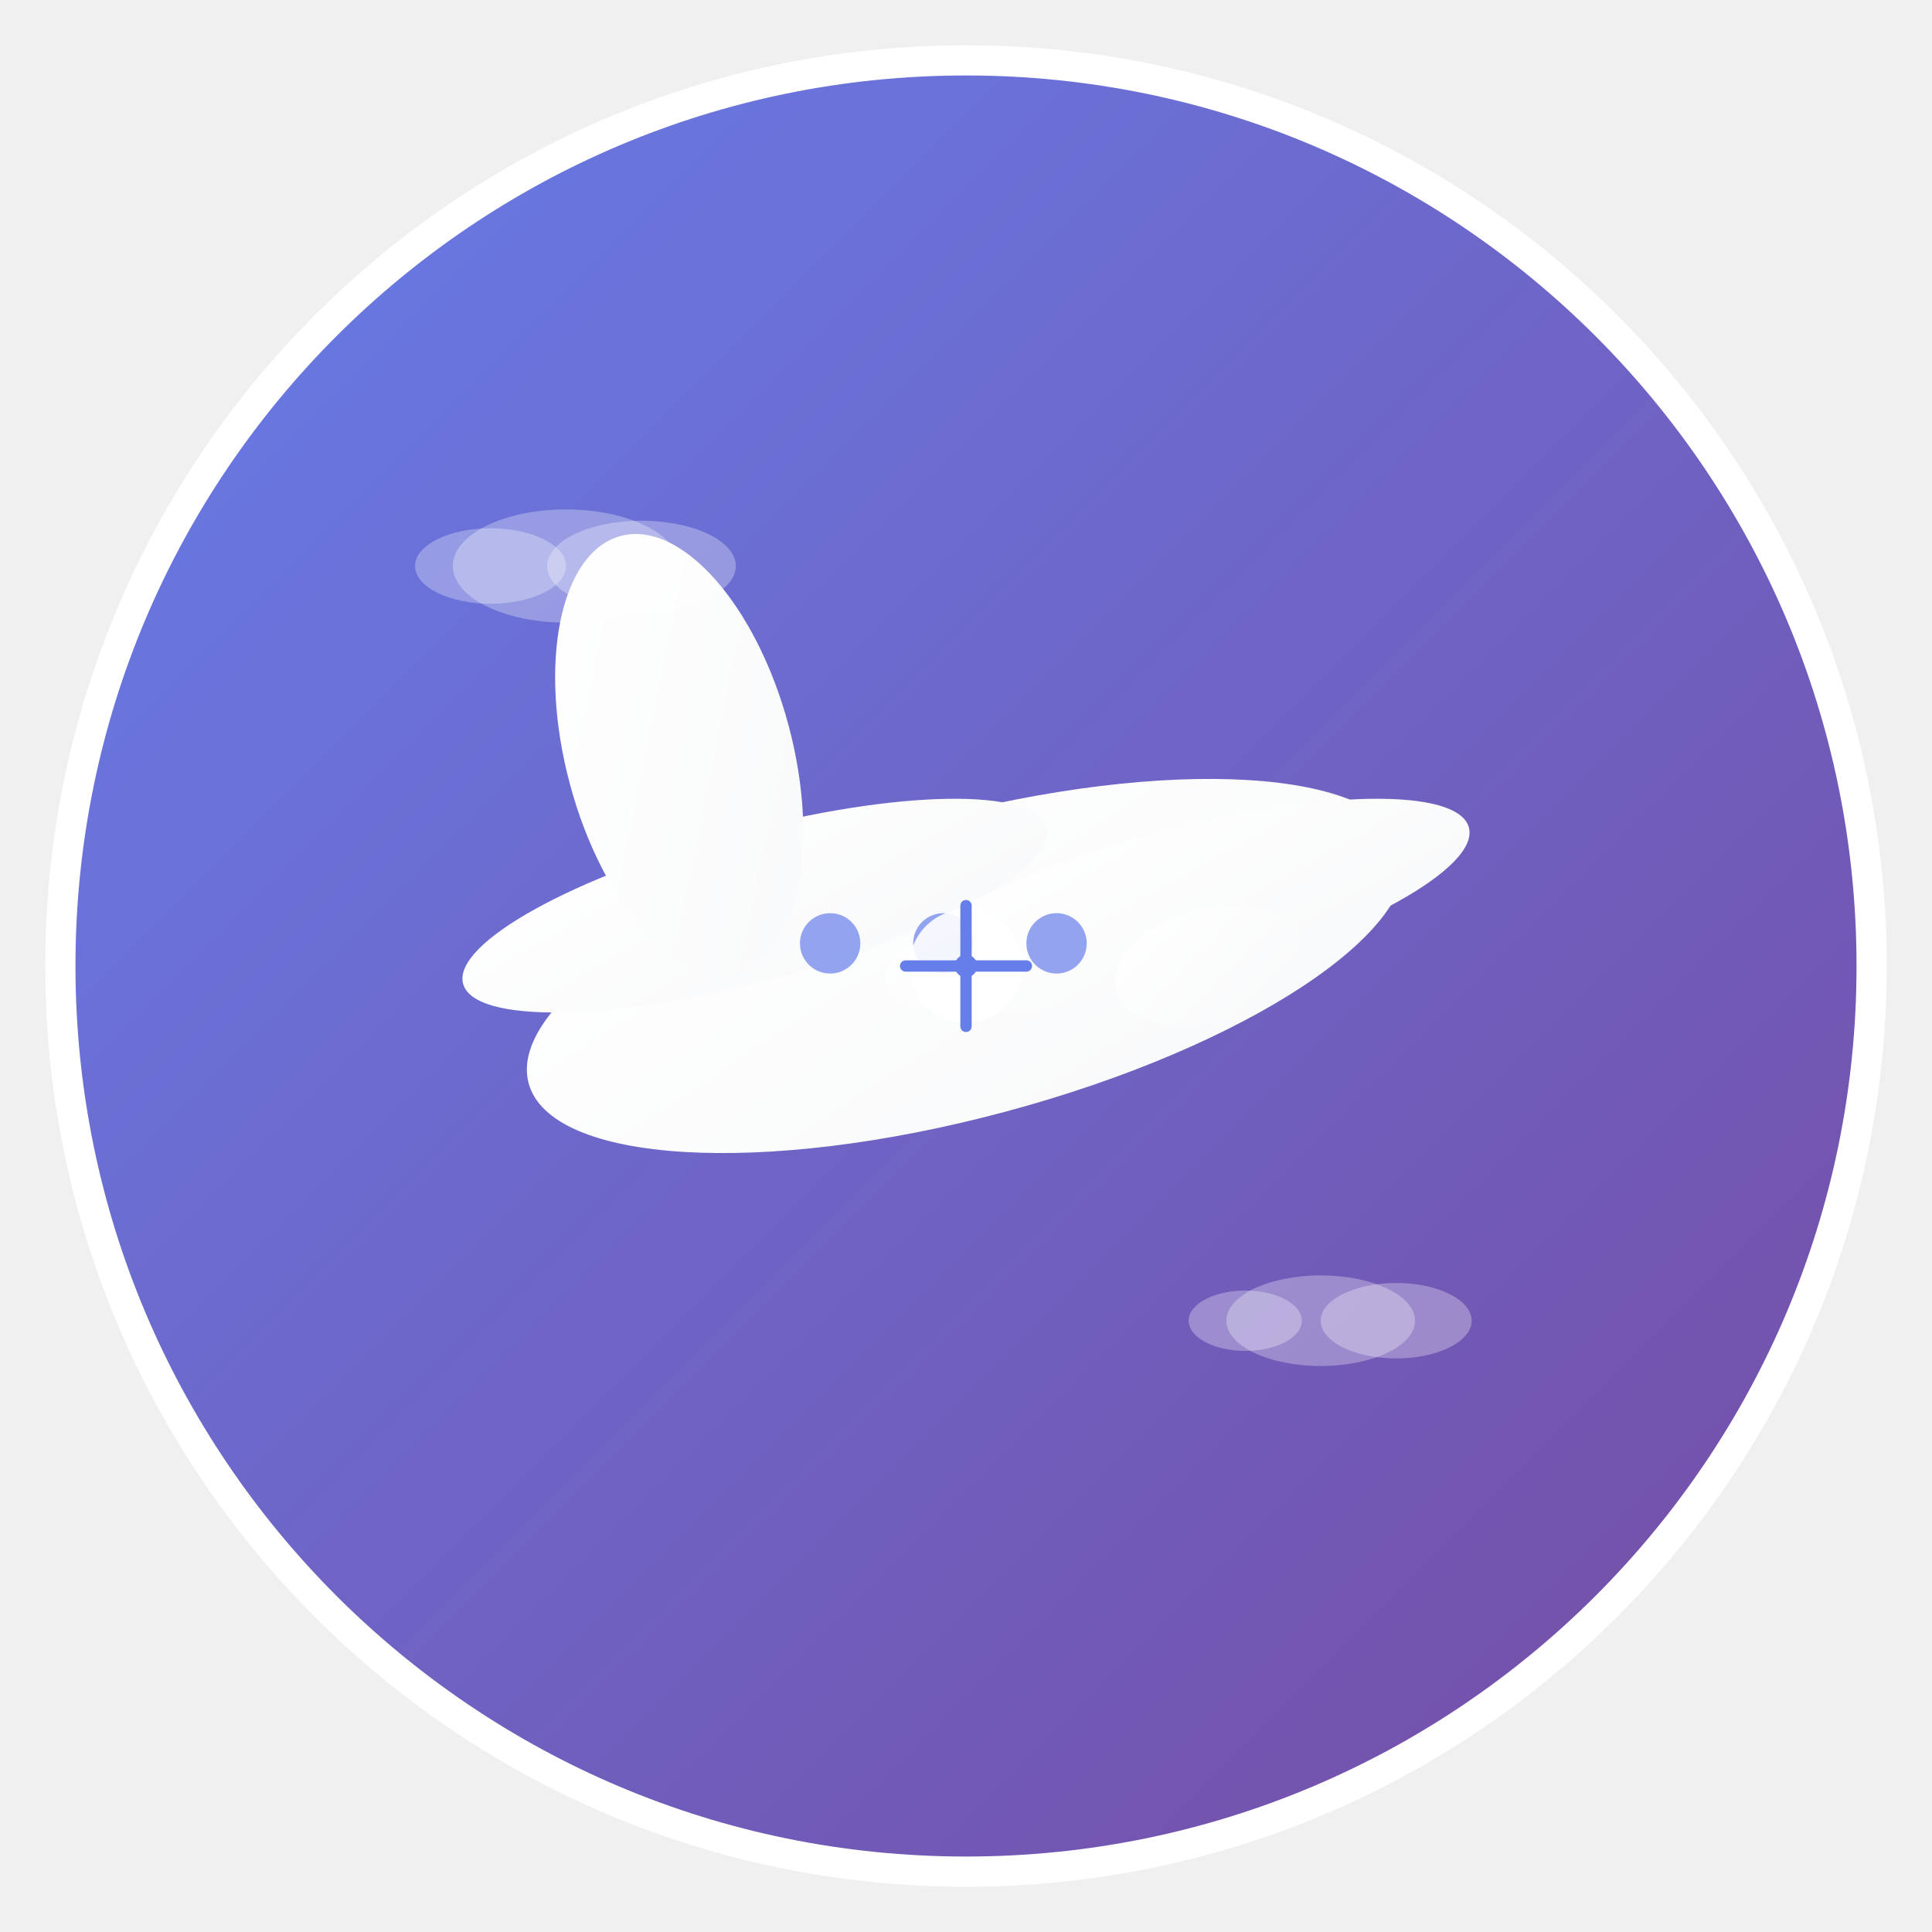
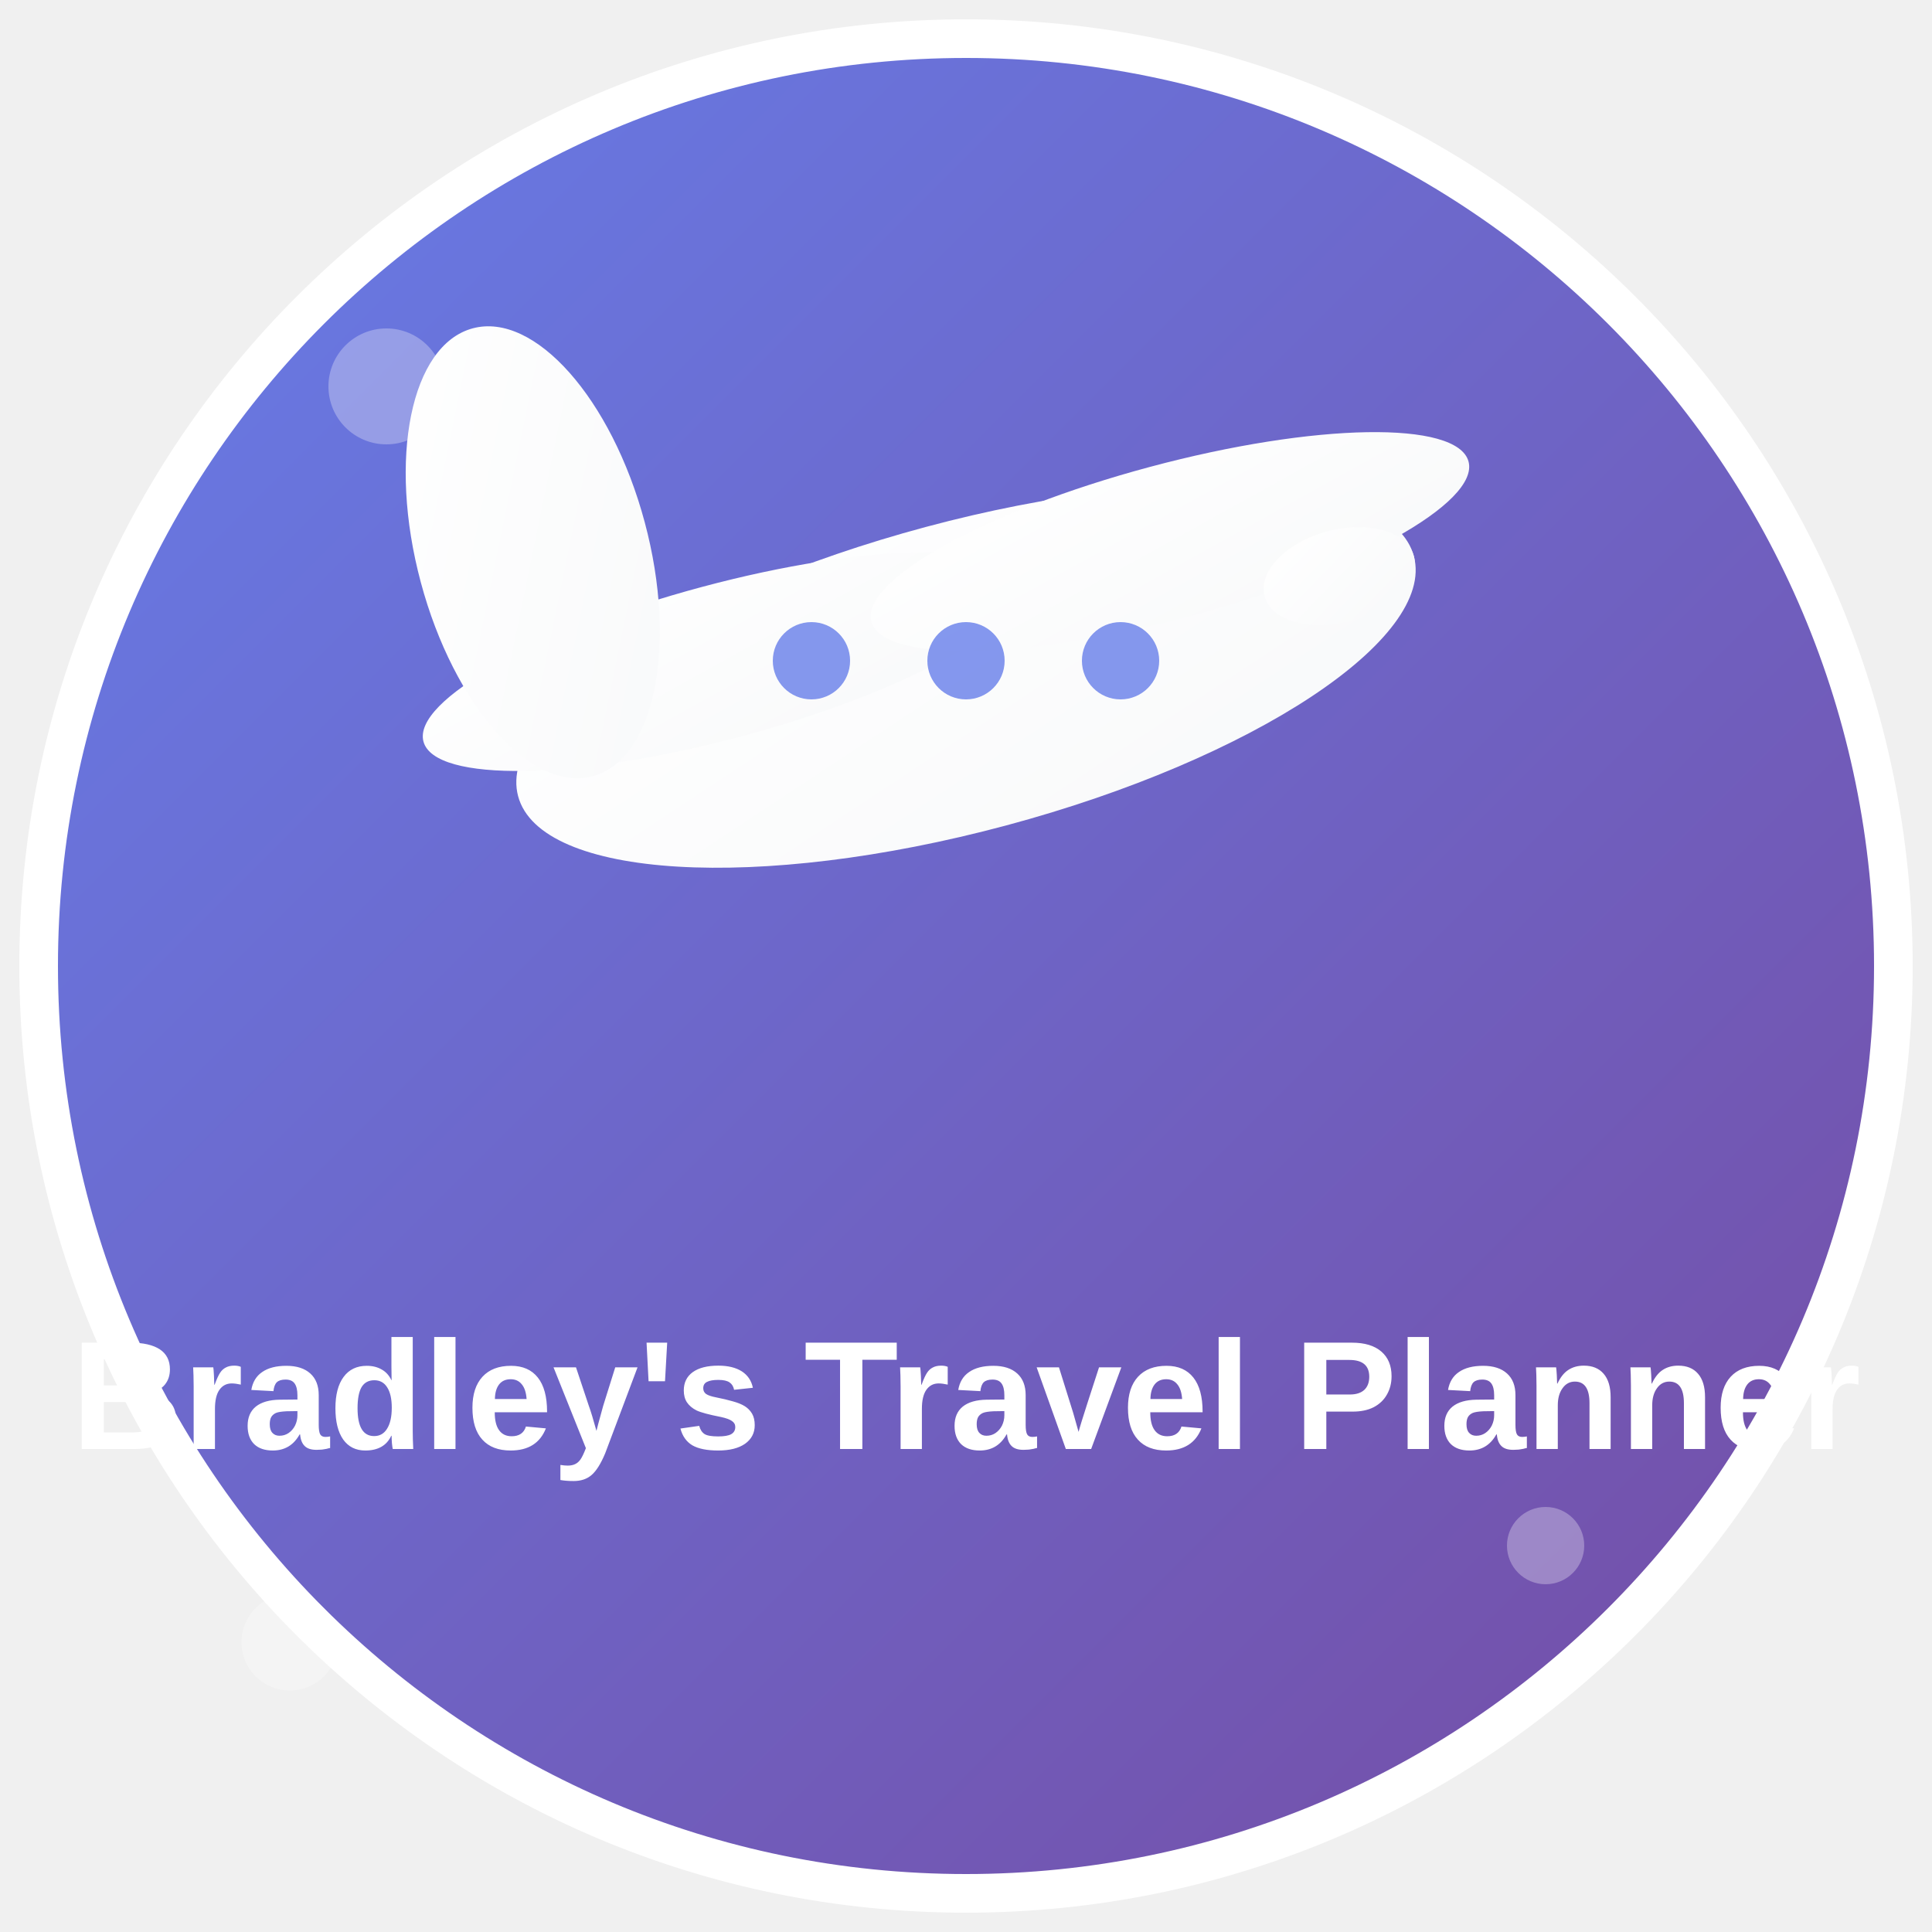
- <svg xmlns="http://www.w3.org/2000/svg" width="180" height="180" viewBox="0 0 512 512">
+ <svg xmlns="http://www.w3.org/2000/svg" width="180" height="180" viewBox="0 0 180 180">
  <defs>
    <linearGradient id="bg" x1="0%" y1="0%" x2="100%" y2="100%">
      <stop offset="0%" style="stop-color:#667eea;stop-opacity:1" />
      <stop offset="100%" style="stop-color:#764ba2;stop-opacity:1" />
    </linearGradient>
    <linearGradient id="plane" x1="0%" y1="0%" x2="100%" y2="100%">
      <stop offset="0%" style="stop-color:#ffffff;stop-opacity:1" />
      <stop offset="100%" style="stop-color:#f8f9fa;stop-opacity:1" />
    </linearGradient>
  </defs>
-   <circle cx="256" cy="256" r="240" fill="url(#bg)" stroke="#ffffff" stroke-width="8" />
-   <ellipse cx="256" cy="256" rx="120" ry="40" fill="url(#plane)" transform="rotate(-15 256 256)" />
-   <ellipse cx="200" cy="240" rx="80" ry="20" fill="url(#plane)" transform="rotate(-15 200 240)" />
-   <ellipse cx="312" cy="240" rx="80" ry="20" fill="url(#plane)" transform="rotate(-15 312 240)" />
-   <ellipse cx="180" cy="200" rx="30" ry="60" fill="url(#plane)" transform="rotate(-15 180 200)" />
-   <ellipse cx="320" cy="256" rx="25" ry="15" fill="url(#plane)" transform="rotate(-15 320 256)" />
-   <circle cx="220" cy="250" r="8" fill="#667eea" opacity="0.7" />
-   <circle cx="250" cy="250" r="8" fill="#667eea" opacity="0.7" />
-   <circle cx="280" cy="250" r="8" fill="#667eea" opacity="0.7" />
-   <ellipse cx="150" cy="150" rx="30" ry="15" fill="rgba(255,255,255,0.3)" />
-   <ellipse cx="170" cy="150" rx="25" ry="12" fill="rgba(255,255,255,0.3)" />
-   <ellipse cx="130" cy="150" rx="20" ry="10" fill="rgba(255,255,255,0.3)" />
-   <ellipse cx="350" cy="350" rx="25" ry="12" fill="rgba(255,255,255,0.3)" />
-   <ellipse cx="370" cy="350" rx="20" ry="10" fill="rgba(255,255,255,0.3)" />
-   <ellipse cx="330" cy="350" rx="15" ry="8" fill="rgba(255,255,255,0.3)" />
-   <circle cx="256" cy="256" r="15" fill="#ffffff" opacity="0.9" />
-   <line x1="256" y1="240" x2="256" y2="272" stroke="#667eea" stroke-width="3" stroke-linecap="round" />
-   <line x1="240" y1="256" x2="272" y2="256" stroke="#667eea" stroke-width="3" stroke-linecap="round" />
-   <circle cx="256" cy="256" r="3" fill="#667eea" />
+   <circle cx="90" cy="90" r="86.4" fill="url(#bg)" stroke="#ffffff" stroke-width="3.6" />
+   <g transform="translate(90, 63)">
+     <ellipse cx="0" cy="0" rx="43.2" ry="14.4" fill="url(#plane)" transform="rotate(-15)" />
+     <ellipse cx="-21.6" cy="-7.2" rx="28.8" ry="7.2" fill="url(#plane)" transform="rotate(-15)" />
+     <ellipse cx="21.6" cy="-7.2" rx="28.8" ry="7.2" fill="url(#plane)" transform="rotate(-15)" />
+     <ellipse cx="-36" cy="-21.6" rx="10.8" ry="21.6" fill="url(#plane)" transform="rotate(-15)" />
+     <ellipse cx="36" cy="0" rx="7.2" ry="4.32" fill="url(#plane)" transform="rotate(-15)" />
+     <circle cx="-14.4" cy="-1.44" r="3.6" fill="#667eea" opacity="0.8" />
+     <circle cx="0" cy="-1.44" r="3.6" fill="#667eea" opacity="0.8" />
+     <circle cx="14.4" cy="-1.44" r="3.6" fill="#667eea" opacity="0.8" />
+   </g>
+   <text x="90" y="135" text-anchor="middle" font-family="Arial, sans-serif" font-size="14.4" font-weight="bold" fill="white">
+     Bradley's Travel Planner
+   </text>
+   <circle cx="36" cy="36" r="5.4" fill="rgba(255,255,255,0.3)" />
+   <circle cx="144" cy="144" r="3.6" fill="rgba(255,255,255,0.3)" />
+   <circle cx="27" cy="153" r="4.5" fill="rgba(255,255,255,0.3)" />
</svg>
